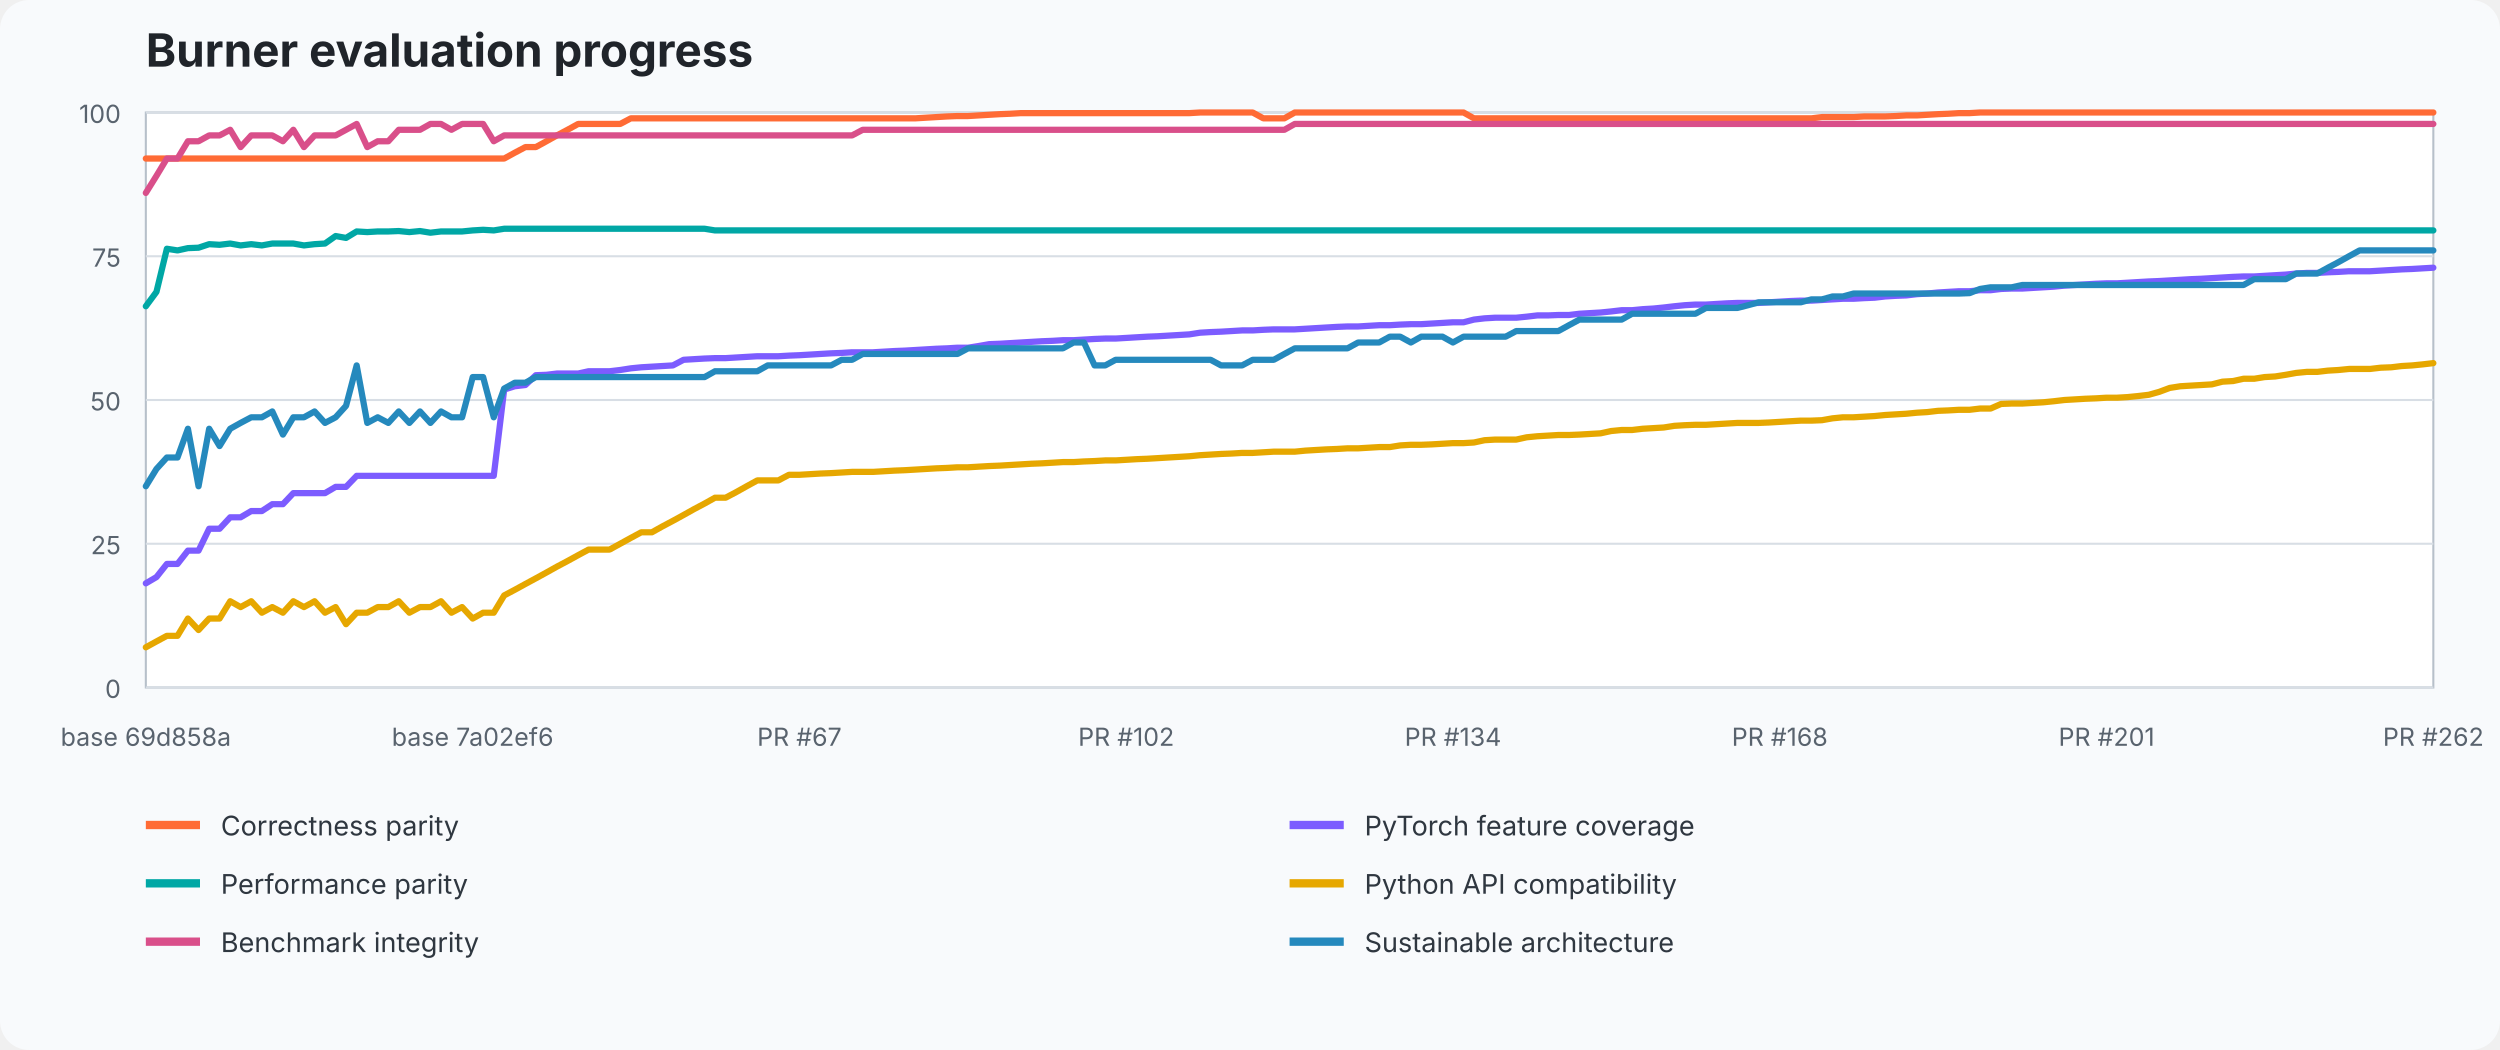
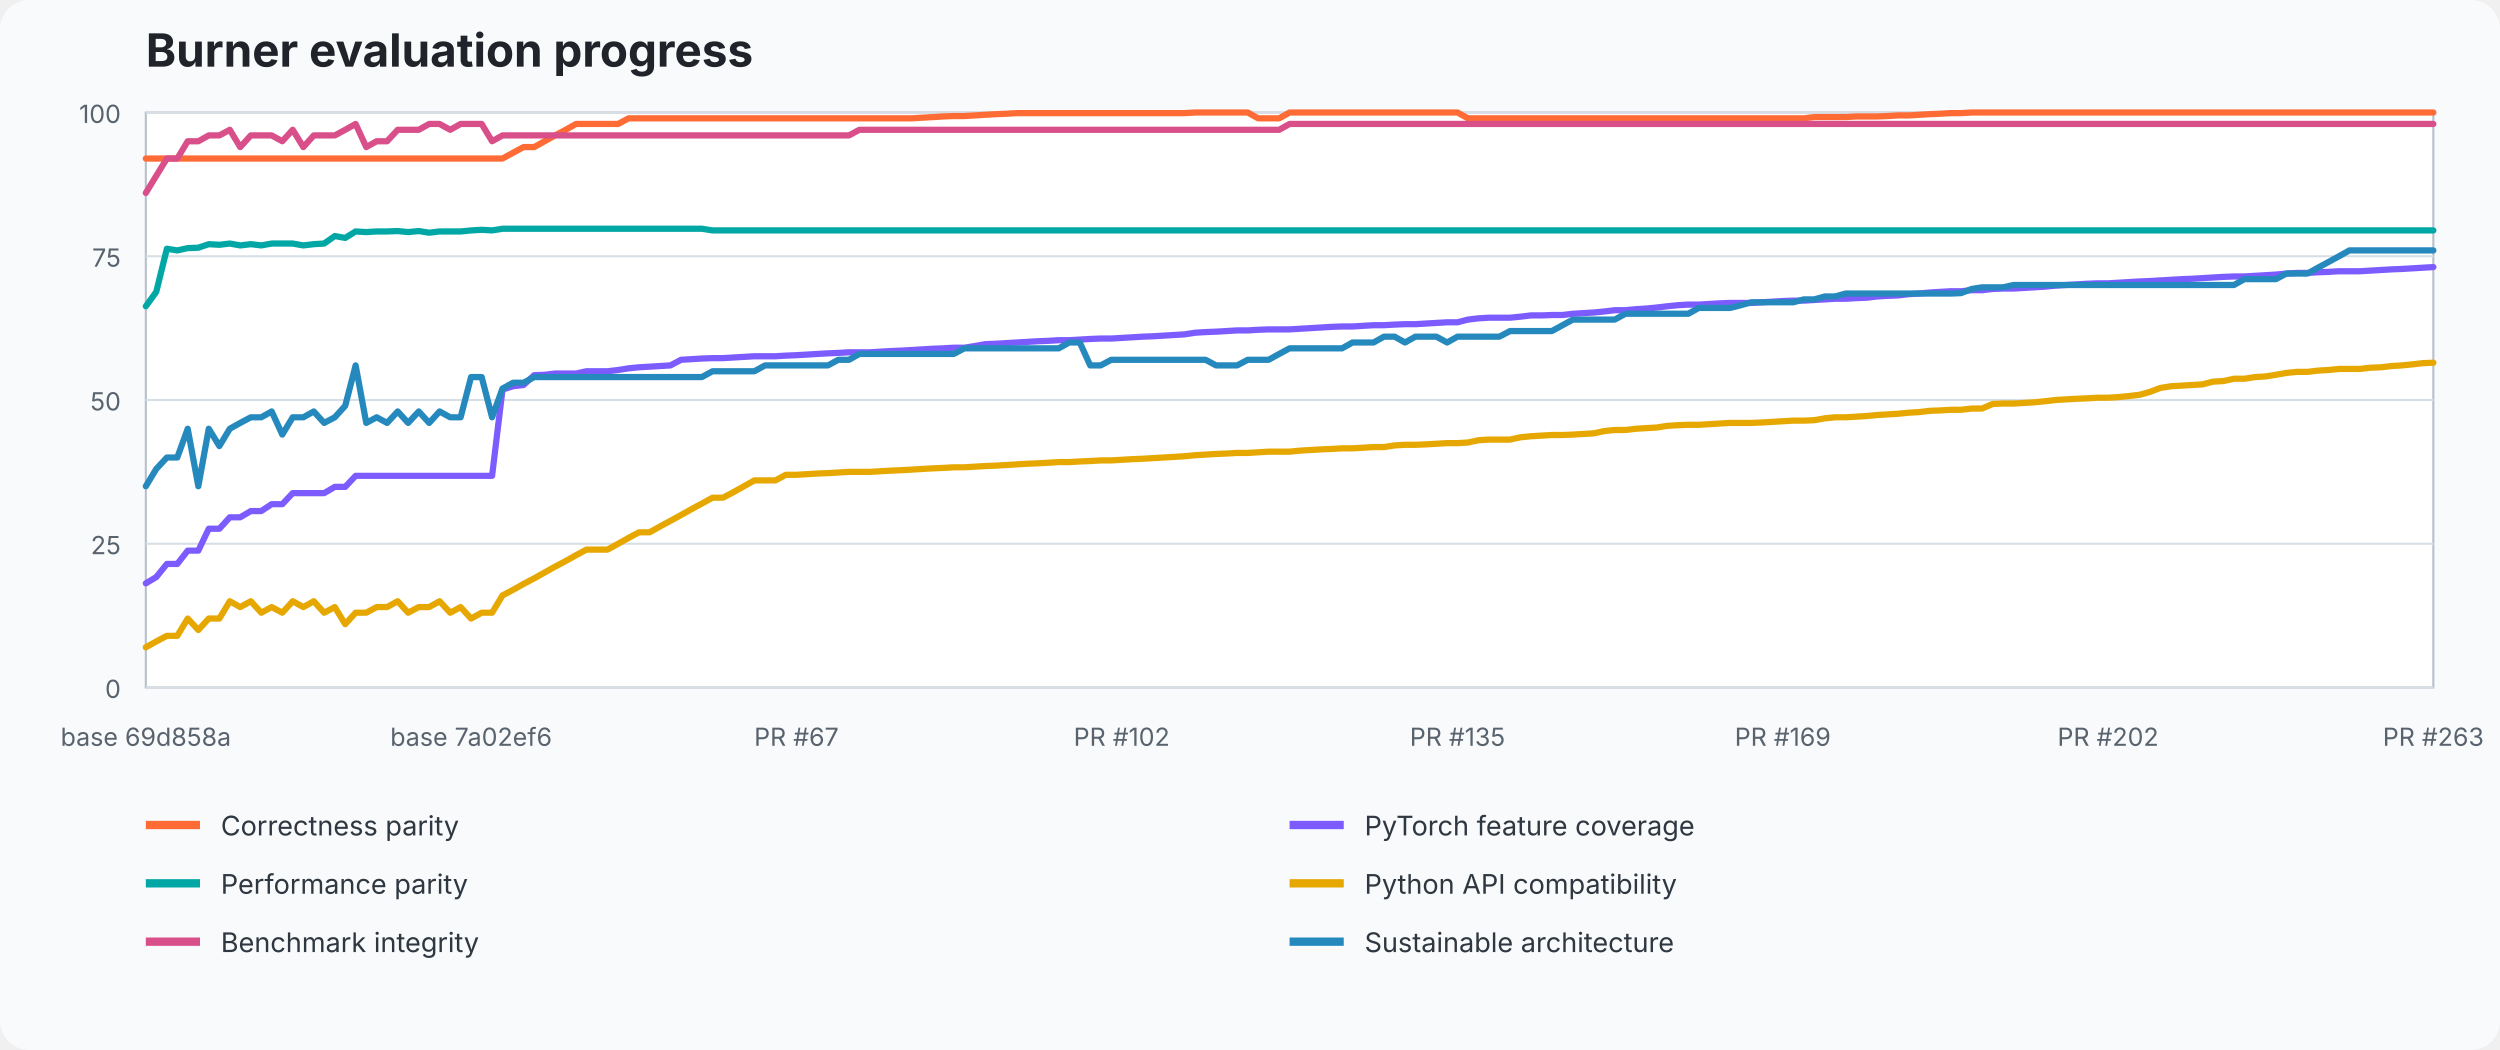
<svg xmlns="http://www.w3.org/2000/svg" width="1200" height="504" viewBox="0 0 1200 504" role="img" aria-labelledby="title desc">
  <style>text{font-family:ui-sans-serif,system-ui,-apple-system,BlinkMacSystemFont,"Segoe UI",sans-serif}.title{font-size:22px;font-weight:700;fill:#20242a}.axis{font-size:12px;fill:#59636e}.legend{font-size:13px;fill:#2f3740}.grid{stroke:#d8dee5;stroke-width:1}.plot{fill:#fff;stroke:#b7c0ca}</style>
  <rect width="100%" height="100%" fill="#f8fafc" rx="14" />
  <text x="70" y="32" class="title">Burner evaluation progress</text>
  <rect x="70" y="54" width="1098" height="276" class="plot" />
  <line x1="70" y1="330" x2="1168" y2="330" class="grid" />
  <text x="58" y="335" text-anchor="end" class="axis">0</text>
  <line x1="70" y1="261" x2="1168" y2="261" class="grid" />
  <text x="58" y="266" text-anchor="end" class="axis">25</text>
  <line x1="70" y1="192" x2="1168" y2="192" class="grid" />
  <text x="58" y="197" text-anchor="end" class="axis">50</text>
  <line x1="70" y1="123" x2="1168" y2="123" class="grid" />
  <text x="58" y="128" text-anchor="end" class="axis">75</text>
  <line x1="70" y1="54" x2="1168" y2="54" class="grid" />
  <text x="58" y="59" text-anchor="end" class="axis">100</text>
-   <polyline points="70.0,76.1 75.1,76.1 80.1,76.1 85.2,76.1 90.2,76.1 95.3,76.1 100.4,76.1 105.4,76.1 110.5,76.1 115.5,76.1 120.6,76.1 125.7,76.1 130.7,76.1 135.8,76.1 140.8,76.1 145.9,76.1 151.0,76.1 156.0,76.1 161.1,76.1 166.1,76.1 171.2,76.1 176.3,76.1 181.3,76.1 186.4,76.1 191.4,76.1 196.5,76.1 201.6,76.1 206.6,76.1 211.7,76.1 216.7,76.1 221.8,76.1 226.9,76.1 231.9,76.1 237.0,76.1 242.0,76.1 247.1,73.3 252.2,70.6 257.2,70.6 262.3,67.8 267.3,65.0 272.4,62.3 277.5,59.5 282.5,59.5 287.6,59.5 292.6,59.5 297.7,59.5 302.8,56.8 307.8,56.8 312.9,56.8 317.9,56.8 323.0,56.8 328.1,56.8 333.1,56.8 338.2,56.8 343.2,56.8 348.3,56.8 353.4,56.8 358.4,56.8 363.5,56.8 368.5,56.8 373.6,56.8 378.7,56.8 383.7,56.8 388.8,56.8 393.8,56.8 398.9,56.8 404.0,56.8 409.0,56.8 414.1,56.8 419.1,56.8 424.2,56.8 429.3,56.8 434.3,56.8 439.4,56.8 444.4,56.5 449.5,56.2 454.6,55.9 459.6,55.7 464.7,55.7 469.7,55.4 474.8,55.1 479.9,54.8 484.9,54.6 490.0,54.3 495.0,54.3 500.1,54.3 505.2,54.3 510.2,54.3 515.3,54.3 520.3,54.3 525.4,54.3 530.5,54.3 535.5,54.3 540.6,54.3 545.6,54.3 550.7,54.3 555.8,54.3 560.8,54.3 565.9,54.3 570.9,54.3 576.0,54.0 581.1,54.0 586.1,54.0 591.2,54.0 596.2,54.0 601.3,54.0 606.4,56.8 611.4,56.8 616.5,56.8 621.5,54.0 626.6,54.0 631.6,54.0 636.7,54.0 641.8,54.0 646.8,54.0 651.9,54.0 656.9,54.0 662.0,54.0 667.1,54.0 672.1,54.0 677.2,54.0 682.2,54.0 687.3,54.0 692.4,54.0 697.4,54.0 702.5,54.0 707.5,56.8 712.6,56.8 717.7,56.8 722.7,56.8 727.8,56.8 732.8,56.8 737.9,56.8 743.0,56.8 748.0,56.8 753.1,56.8 758.1,56.8 763.2,56.8 768.3,56.8 773.3,56.8 778.4,56.8 783.4,56.8 788.5,56.8 793.6,56.8 798.6,56.8 803.7,56.8 808.7,56.8 813.8,56.8 818.9,56.8 823.9,56.8 829.0,56.8 834.0,56.8 839.1,56.8 844.2,56.8 849.2,56.8 854.3,56.8 859.3,56.8 864.4,56.8 869.5,56.8 874.5,56.2 879.6,56.2 884.6,56.2 889.7,56.2 894.8,55.9 899.8,55.9 904.9,55.9 909.9,55.7 915.0,55.4 920.1,55.4 925.1,55.1 930.2,54.8 935.2,54.6 940.3,54.3 945.4,54.3 950.4,54.0 955.5,54.0 960.5,54.0 965.6,54.0 970.7,54.0 975.7,54.0 980.8,54.0 985.8,54.0 990.9,54.0 996.0,54.0 1001.0,54.0 1006.1,54.0 1011.1,54.0 1016.2,54.0 1021.3,54.0 1026.3,54.0 1031.4,54.0 1036.4,54.0 1041.5,54.0 1046.6,54.0 1051.6,54.0 1056.7,54.0 1061.7,54.0 1066.8,54.0 1071.9,54.0 1076.9,54.0 1082.0,54.0 1087.0,54.0 1092.1,54.0 1097.2,54.0 1102.2,54.0 1107.3,54.0 1112.3,54.0 1117.4,54.0 1122.5,54.0 1127.5,54.0 1132.6,54.0 1137.6,54.0 1142.7,54.0 1147.8,54.0 1152.8,54.0 1157.9,54.0 1162.9,54.0 1168.0,54.0" fill="none" stroke="#ff6b35" stroke-width="3" stroke-linejoin="round" stroke-linecap="round" />
-   <polyline points="70.0,280.0 75.1,277.0 80.1,270.7 85.2,270.7 90.2,264.3 95.3,264.3 100.4,253.8 105.4,253.8 110.5,248.3 115.5,248.3 120.6,245.3 125.7,245.3 130.7,242.0 135.8,242.0 140.8,236.7 145.9,236.7 151.0,236.7 156.0,236.7 161.1,233.7 166.1,233.7 171.2,228.4 176.3,228.4 181.3,228.4 186.4,228.4 191.4,228.4 196.5,228.4 201.6,228.4 206.6,228.4 211.7,228.4 216.7,228.4 221.8,228.4 226.9,228.4 231.9,228.4 237.0,228.4 242.0,187.0 247.1,185.4 252.2,184.8 257.2,180.1 262.3,179.9 267.3,179.3 272.4,179.3 277.5,179.3 282.5,178.2 287.6,178.2 292.6,178.2 297.7,177.6 302.8,176.8 307.8,176.3 312.9,176.0 317.9,175.7 323.0,175.4 328.1,172.7 333.1,172.4 338.2,172.1 343.2,171.9 348.3,171.9 353.4,171.6 358.4,171.3 363.5,171.0 368.5,171.0 373.6,171.0 378.7,170.7 383.7,170.5 388.8,170.2 393.8,169.9 398.9,169.6 404.0,169.4 409.0,169.1 414.1,169.1 419.1,169.1 424.2,168.8 429.3,168.5 434.3,168.3 439.4,168.0 444.4,167.7 449.5,167.4 454.6,167.2 459.6,166.9 464.7,166.9 469.7,166.1 474.8,165.2 479.9,165.0 484.9,164.7 490.0,164.4 495.0,164.1 500.1,163.8 505.2,163.6 510.2,163.3 515.3,163.3 520.3,163.0 525.4,162.7 530.5,162.5 535.5,162.5 540.6,162.2 545.6,161.9 550.7,161.6 555.8,161.4 560.8,161.1 565.9,160.8 570.9,160.5 576.0,159.7 581.1,159.4 586.1,159.2 591.2,158.9 596.2,158.6 601.3,158.6 606.4,158.3 611.4,158.1 616.5,158.1 621.5,158.1 626.6,157.8 631.6,157.5 636.7,157.2 641.8,156.9 646.8,156.7 651.9,156.7 656.9,156.4 662.0,156.1 667.1,156.1 672.1,155.8 677.2,155.6 682.2,155.6 687.3,155.3 692.4,155.0 697.4,154.7 702.5,154.7 707.5,153.4 712.6,152.8 717.7,152.5 722.7,152.5 727.8,152.5 732.8,152.0 737.9,151.4 743.0,151.4 748.0,151.2 753.1,151.2 758.1,150.6 763.2,150.3 768.3,150.0 773.3,149.5 778.4,148.9 783.4,148.9 788.5,148.4 793.6,148.1 798.6,147.6 803.7,147.0 808.7,146.5 813.8,146.2 818.9,146.2 823.9,145.9 829.0,145.6 834.0,145.4 839.1,145.4 844.2,145.4 849.2,145.1 854.3,144.8 859.3,144.5 864.4,144.3 869.5,144.3 874.5,144.0 879.6,143.7 884.6,143.4 889.7,143.4 894.8,143.1 899.8,142.9 904.9,142.3 909.9,142.0 915.0,141.8 920.1,141.2 925.1,140.9 930.2,140.4 935.2,140.1 940.3,139.8 945.4,139.8 950.4,139.3 955.5,139.3 960.5,138.7 965.6,138.5 970.7,138.5 975.7,138.2 980.8,137.9 985.8,137.6 990.9,137.1 996.0,136.8 1001.0,136.5 1006.1,136.2 1011.1,136.0 1016.2,136.0 1021.3,135.7 1026.3,135.4 1031.4,135.1 1036.4,134.9 1041.5,134.6 1046.6,134.3 1051.6,134.0 1056.7,133.8 1061.7,133.5 1066.8,133.2 1071.9,132.9 1076.9,132.7 1082.0,132.7 1087.0,132.4 1092.1,132.1 1097.2,131.8 1102.2,131.3 1107.3,131.0 1112.3,131.0 1117.4,130.7 1122.5,130.5 1127.5,130.2 1132.6,130.2 1137.6,130.2 1142.7,129.9 1147.8,129.6 1152.8,129.3 1157.9,129.1 1162.9,128.8 1168.0,128.5" fill="none" stroke="#7c5cff" stroke-width="3" stroke-linejoin="round" stroke-linecap="round" />
-   <polyline points="70.0,147.0 75.1,140.1 80.1,119.4 85.2,120.2 90.2,119.1 95.3,118.9 100.4,117.2 105.4,117.5 110.5,116.9 115.5,117.8 120.6,117.2 125.7,117.8 130.7,116.9 135.8,116.9 140.8,116.9 145.9,117.8 151.0,117.2 156.0,116.9 161.1,113.3 166.1,114.2 171.2,111.1 176.3,111.4 181.3,111.1 186.4,111.1 191.4,110.9 196.5,111.4 201.6,110.9 206.6,111.7 211.7,111.1 216.7,111.1 221.8,111.1 226.9,110.6 231.9,110.3 237.0,110.6 242.0,109.8 247.1,109.8 252.2,109.8 257.2,109.8 262.3,109.8 267.3,109.8 272.4,109.8 277.5,109.8 282.5,109.8 287.6,109.8 292.6,109.8 297.7,109.8 302.8,109.8 307.8,109.8 312.9,109.8 317.9,109.8 323.0,109.8 328.1,109.8 333.1,109.8 338.2,109.8 343.2,110.6 348.3,110.6 353.4,110.6 358.4,110.6 363.5,110.6 368.5,110.6 373.6,110.6 378.7,110.6 383.7,110.6 388.8,110.6 393.8,110.6 398.9,110.6 404.0,110.6 409.0,110.6 414.1,110.6 419.1,110.6 424.2,110.6 429.3,110.6 434.3,110.6 439.4,110.6 444.4,110.6 449.5,110.6 454.6,110.6 459.6,110.6 464.7,110.6 469.7,110.6 474.8,110.6 479.9,110.6 484.9,110.6 490.0,110.6 495.0,110.6 500.1,110.6 505.2,110.6 510.2,110.6 515.3,110.6 520.3,110.6 525.4,110.6 530.5,110.6 535.5,110.6 540.6,110.6 545.6,110.6 550.7,110.6 555.8,110.6 560.8,110.6 565.9,110.6 570.9,110.6 576.0,110.6 581.1,110.6 586.1,110.6 591.2,110.6 596.2,110.6 601.3,110.6 606.4,110.6 611.4,110.6 616.5,110.6 621.5,110.6 626.6,110.6 631.6,110.6 636.7,110.6 641.8,110.6 646.8,110.6 651.9,110.6 656.9,110.6 662.0,110.6 667.1,110.6 672.1,110.6 677.2,110.6 682.2,110.6 687.3,110.6 692.4,110.6 697.4,110.6 702.5,110.6 707.5,110.6 712.6,110.6 717.7,110.6 722.7,110.6 727.8,110.6 732.8,110.6 737.9,110.6 743.0,110.6 748.0,110.6 753.1,110.6 758.1,110.6 763.2,110.6 768.3,110.6 773.3,110.6 778.4,110.6 783.4,110.6 788.5,110.6 793.6,110.6 798.6,110.6 803.7,110.6 808.7,110.6 813.8,110.6 818.9,110.6 823.9,110.6 829.0,110.6 834.0,110.6 839.1,110.6 844.2,110.6 849.2,110.6 854.3,110.6 859.3,110.6 864.4,110.6 869.5,110.6 874.5,110.6 879.6,110.6 884.6,110.6 889.7,110.6 894.8,110.6 899.8,110.6 904.9,110.6 909.9,110.6 915.0,110.6 920.1,110.6 925.1,110.6 930.2,110.6 935.2,110.6 940.3,110.6 945.4,110.6 950.4,110.6 955.5,110.6 960.5,110.6 965.6,110.6 970.7,110.6 975.7,110.6 980.8,110.6 985.8,110.6 990.9,110.6 996.0,110.6 1001.0,110.6 1006.1,110.6 1011.1,110.6 1016.2,110.6 1021.3,110.6 1026.3,110.6 1031.4,110.6 1036.4,110.6 1041.5,110.6 1046.6,110.6 1051.6,110.6 1056.7,110.6 1061.7,110.6 1066.8,110.6 1071.9,110.6 1076.9,110.6 1082.0,110.6 1087.0,110.6 1092.1,110.6 1097.2,110.6 1102.2,110.6 1107.3,110.6 1112.3,110.6 1117.4,110.6 1122.5,110.6 1127.5,110.6 1132.6,110.6 1137.6,110.6 1142.7,110.6 1147.8,110.6 1152.8,110.6 1157.9,110.6 1162.9,110.6 1168.0,110.6" fill="none" stroke="#00a7a5" stroke-width="3" stroke-linejoin="round" stroke-linecap="round" />
-   <polyline points="70.0,310.7 75.1,307.9 80.1,305.2 85.2,305.2 90.2,296.9 95.3,302.4 100.4,296.9 105.4,296.9 110.5,288.6 115.5,291.4 120.6,288.6 125.7,294.1 130.7,291.4 135.8,294.1 140.8,288.6 145.9,291.4 151.0,288.6 156.0,294.1 161.1,291.4 166.1,299.6 171.2,294.1 176.3,294.1 181.3,291.4 186.4,291.4 191.4,288.6 196.5,294.1 201.6,291.4 206.6,291.4 211.7,288.6 216.7,294.1 221.8,291.4 226.9,296.9 231.9,294.1 237.0,294.1 242.0,285.8 247.1,283.1 252.2,280.3 257.2,277.6 262.3,274.8 267.3,272.0 272.4,269.3 277.5,266.5 282.5,263.8 287.6,263.8 292.6,263.8 297.7,261.0 302.8,258.2 307.8,255.5 312.9,255.5 317.9,252.7 323.0,250.0 328.1,247.2 333.1,244.4 338.2,241.7 343.2,238.9 348.3,238.9 353.4,236.2 358.4,233.4 363.5,230.6 368.5,230.6 373.6,230.6 378.7,227.9 383.7,227.9 388.8,227.6 393.8,227.3 398.9,227.1 404.0,226.8 409.0,226.5 414.1,226.5 419.1,226.5 424.2,226.2 429.3,225.9 434.3,225.7 439.4,225.4 444.4,225.1 449.5,224.8 454.6,224.6 459.6,224.3 464.7,224.3 469.7,224.0 474.8,223.7 479.9,223.5 484.9,223.2 490.0,222.9 495.0,222.6 500.1,222.4 505.2,222.1 510.2,221.8 515.3,221.8 520.3,221.5 525.4,221.3 530.5,221.0 535.5,221.0 540.6,220.7 545.6,220.4 550.7,220.2 555.8,219.9 560.8,219.6 565.9,219.3 570.9,219.0 576.0,218.5 581.1,218.2 586.1,217.9 591.2,217.7 596.2,217.4 601.3,217.4 606.4,217.1 611.4,216.8 616.5,216.8 621.5,216.8 626.6,216.3 631.6,216.0 636.7,215.7 641.8,215.5 646.8,215.2 651.9,215.2 656.9,214.9 662.0,214.6 667.1,214.6 672.1,213.8 677.2,213.5 682.2,213.5 687.3,213.3 692.4,213.0 697.4,212.7 702.5,212.7 707.5,212.4 712.6,211.3 717.7,211.0 722.7,211.0 727.8,211.0 732.8,209.9 737.9,209.4 743.0,209.1 748.0,208.8 753.1,208.8 758.1,208.6 763.2,208.3 768.3,208.0 773.3,206.9 778.4,206.4 783.4,206.4 788.5,205.8 793.6,205.5 798.6,205.2 803.7,204.4 808.7,204.1 813.8,203.9 818.9,203.9 823.9,203.6 829.0,203.3 834.0,203.0 839.1,203.0 844.2,203.0 849.2,202.8 854.3,202.5 859.3,202.2 864.4,201.9 869.5,201.9 874.5,201.7 879.6,200.8 884.6,200.3 889.7,200.3 894.8,200.0 899.8,199.7 904.9,199.2 909.9,198.9 915.0,198.6 920.1,198.1 925.1,197.8 930.2,197.2 935.2,197.0 940.3,196.7 945.4,196.7 950.4,196.1 955.5,196.1 960.5,193.9 965.6,193.7 970.7,193.7 975.7,193.4 980.8,193.1 985.8,192.6 990.9,192.0 996.0,191.7 1001.0,191.4 1006.1,191.2 1011.1,190.9 1016.2,190.9 1021.3,190.6 1026.3,190.1 1031.4,189.5 1036.4,188.1 1041.5,186.2 1046.6,185.4 1051.6,185.1 1056.7,184.8 1061.7,184.5 1066.8,183.2 1071.9,182.9 1076.9,181.8 1082.0,181.8 1087.0,181.0 1092.1,180.7 1097.2,179.9 1102.2,179.0 1107.3,178.5 1112.3,178.5 1117.4,177.9 1122.5,177.6 1127.5,177.1 1132.6,177.1 1137.6,177.1 1142.7,176.5 1147.8,176.3 1152.8,175.7 1157.9,175.4 1162.9,174.9 1168.0,174.3" fill="none" stroke="#e6a700" stroke-width="3" stroke-linejoin="round" stroke-linecap="round" />
-   <polyline points="70.0,92.6 75.1,84.4 80.1,76.1 85.2,76.1 90.2,67.8 95.3,67.8 100.4,65.0 105.4,65.0 110.5,62.3 115.5,70.6 120.6,65.0 125.7,65.0 130.7,65.0 135.8,67.8 140.8,62.3 145.9,70.6 151.0,65.0 156.0,65.0 161.1,65.0 166.1,62.3 171.2,59.5 176.3,70.6 181.3,67.8 186.4,67.8 191.4,62.3 196.5,62.3 201.6,62.3 206.6,59.5 211.7,59.5 216.7,62.3 221.8,59.5 226.9,59.5 231.9,59.5 237.0,67.8 242.0,65.0 247.1,65.0 252.2,65.0 257.2,65.0 262.3,65.0 267.3,65.0 272.4,65.0 277.5,65.0 282.5,65.0 287.6,65.0 292.6,65.0 297.7,65.0 302.8,65.0 307.8,65.0 312.9,65.0 317.9,65.0 323.0,65.0 328.1,65.0 333.1,65.0 338.2,65.0 343.2,65.0 348.3,65.0 353.4,65.0 358.4,65.0 363.5,65.0 368.5,65.0 373.6,65.0 378.7,65.0 383.7,65.0 388.8,65.0 393.8,65.0 398.9,65.0 404.0,65.0 409.0,65.0 414.1,62.3 419.1,62.3 424.2,62.3 429.3,62.3 434.3,62.3 439.4,62.3 444.4,62.3 449.5,62.3 454.6,62.3 459.6,62.3 464.7,62.3 469.7,62.3 474.8,62.3 479.9,62.3 484.9,62.3 490.0,62.3 495.0,62.3 500.1,62.3 505.2,62.3 510.2,62.3 515.3,62.3 520.3,62.3 525.4,62.3 530.5,62.3 535.5,62.3 540.6,62.3 545.6,62.3 550.7,62.3 555.8,62.3 560.8,62.3 565.9,62.3 570.9,62.3 576.0,62.3 581.1,62.3 586.1,62.3 591.2,62.3 596.2,62.3 601.3,62.3 606.4,62.3 611.4,62.3 616.5,62.3 621.5,59.5 626.6,59.5 631.6,59.5 636.7,59.5 641.8,59.5 646.8,59.5 651.9,59.5 656.9,59.5 662.0,59.5 667.1,59.5 672.1,59.5 677.2,59.5 682.2,59.5 687.3,59.5 692.4,59.5 697.4,59.5 702.5,59.5 707.5,59.5 712.6,59.5 717.7,59.5 722.7,59.5 727.8,59.5 732.8,59.5 737.9,59.5 743.0,59.5 748.0,59.5 753.1,59.5 758.1,59.5 763.2,59.5 768.3,59.5 773.3,59.5 778.4,59.5 783.4,59.5 788.5,59.5 793.6,59.5 798.6,59.5 803.7,59.5 808.7,59.5 813.8,59.5 818.9,59.5 823.9,59.5 829.0,59.5 834.0,59.5 839.1,59.5 844.2,59.5 849.2,59.5 854.3,59.5 859.3,59.5 864.4,59.5 869.5,59.5 874.5,59.5 879.6,59.5 884.6,59.5 889.7,59.5 894.8,59.5 899.8,59.5 904.9,59.5 909.9,59.5 915.0,59.5 920.1,59.5 925.1,59.5 930.2,59.5 935.2,59.5 940.3,59.5 945.4,59.5 950.4,59.5 955.5,59.5 960.5,59.5 965.6,59.5 970.7,59.5 975.7,59.5 980.8,59.5 985.8,59.5 990.9,59.5 996.0,59.5 1001.0,59.5 1006.1,59.5 1011.1,59.5 1016.2,59.5 1021.3,59.5 1026.3,59.5 1031.4,59.5 1036.4,59.5 1041.5,59.5 1046.6,59.5 1051.6,59.5 1056.7,59.5 1061.7,59.5 1066.8,59.5 1071.9,59.5 1076.9,59.5 1082.0,59.5 1087.0,59.5 1092.1,59.5 1097.2,59.5 1102.2,59.5 1107.3,59.5 1112.3,59.5 1117.4,59.5 1122.5,59.5 1127.5,59.5 1132.6,59.5 1137.6,59.5 1142.7,59.5 1147.8,59.5 1152.8,59.5 1157.9,59.5 1162.9,59.5 1168.0,59.5" fill="none" stroke="#d94f8a" stroke-width="3" stroke-linejoin="round" stroke-linecap="round" />
-   <polyline points="70.0,233.4 75.1,225.1 80.1,219.6 85.2,219.6 90.2,205.8 95.3,233.4 100.4,205.8 105.4,214.1 110.5,205.8 115.5,203.0 120.6,200.3 125.7,200.3 130.7,197.5 135.8,208.6 140.8,200.3 145.9,200.3 151.0,197.5 156.0,203.0 161.1,200.3 166.1,194.8 171.2,175.4 176.3,203.0 181.3,200.3 186.4,203.0 191.4,197.5 196.5,203.0 201.6,197.5 206.6,203.0 211.7,197.5 216.7,200.3 221.8,200.3 226.9,181.0 231.9,181.0 237.0,200.3 242.0,186.5 247.1,183.7 252.2,183.7 257.2,181.0 262.3,181.0 267.3,181.0 272.4,181.0 277.5,181.0 282.5,181.0 287.6,181.0 292.6,181.0 297.7,181.0 302.8,181.0 307.8,181.0 312.9,181.0 317.9,181.0 323.0,181.0 328.1,181.0 333.1,181.0 338.2,181.0 343.2,178.2 348.3,178.2 353.4,178.2 358.4,178.2 363.5,178.2 368.5,175.4 373.6,175.4 378.7,175.4 383.7,175.4 388.8,175.4 393.8,175.4 398.9,175.4 404.0,172.7 409.0,172.7 414.1,169.9 419.1,169.9 424.2,169.9 429.3,169.9 434.3,169.9 439.4,169.9 444.4,169.9 449.5,169.9 454.6,169.9 459.6,169.9 464.7,167.2 469.7,167.2 474.8,167.2 479.9,167.2 484.9,167.2 490.0,167.2 495.0,167.2 500.1,167.2 505.2,167.2 510.2,167.2 515.3,164.4 520.3,164.4 525.4,175.4 530.5,175.4 535.5,172.7 540.6,172.7 545.6,172.7 550.7,172.7 555.8,172.7 560.8,172.7 565.9,172.7 570.9,172.7 576.0,172.7 581.1,172.7 586.1,175.4 591.2,175.4 596.2,175.4 601.3,172.7 606.4,172.7 611.4,172.7 616.5,169.9 621.5,167.2 626.6,167.2 631.6,167.2 636.7,167.2 641.8,167.2 646.8,167.2 651.9,164.4 656.9,164.4 662.0,164.4 667.1,161.6 672.1,161.6 677.2,164.4 682.2,161.6 687.3,161.6 692.4,161.6 697.4,164.4 702.5,161.6 707.5,161.6 712.6,161.6 717.7,161.6 722.7,161.6 727.8,158.9 732.8,158.9 737.9,158.9 743.0,158.9 748.0,158.9 753.1,156.1 758.1,153.4 763.2,153.4 768.3,153.4 773.3,153.4 778.4,153.4 783.4,150.6 788.5,150.6 793.6,150.6 798.6,150.6 803.7,150.6 808.7,150.6 813.8,150.6 818.9,147.8 823.9,147.8 829.0,147.8 834.0,147.8 839.1,146.5 844.2,145.1 849.2,145.1 854.3,145.1 859.3,145.1 864.4,145.1 869.5,143.7 874.5,143.7 879.6,142.3 884.6,142.3 889.7,140.9 894.8,140.9 899.8,140.9 904.9,140.9 909.9,140.9 915.0,140.9 920.1,140.9 925.1,140.9 930.2,140.9 935.2,140.9 940.3,140.9 945.4,140.7 950.4,138.7 955.5,137.9 960.5,137.9 965.6,137.9 970.7,136.8 975.7,136.8 980.8,136.8 985.8,136.8 990.9,136.8 996.0,136.8 1001.0,136.8 1006.1,136.8 1011.1,136.8 1016.2,136.8 1021.3,136.8 1026.3,136.8 1031.4,136.8 1036.4,136.8 1041.5,136.8 1046.6,136.8 1051.6,136.8 1056.7,136.8 1061.7,136.8 1066.8,136.8 1071.9,136.8 1076.9,136.8 1082.0,134.0 1087.0,134.0 1092.1,134.0 1097.2,134.0 1102.2,131.3 1107.3,131.3 1112.3,131.3 1117.4,128.5 1122.5,125.8 1127.5,123.0 1132.6,120.2 1137.6,120.2 1142.7,120.2 1147.8,120.2 1152.8,120.2 1157.9,120.2 1162.9,120.2 1168.0,120.2" fill="none" stroke="#2589bd" stroke-width="3" stroke-linejoin="round" stroke-linecap="round" />
+   <polyline points="70.0,76.1 75.0,76.1 80.1,76.1 85.1,76.1 90.1,76.1 95.2,76.1 100.2,76.1 105.3,76.1 110.3,76.1 115.3,76.1 120.4,76.1 125.4,76.1 130.4,76.1 135.5,76.1 140.5,76.1 145.6,76.1 150.6,76.1 155.6,76.1 160.7,76.1 165.7,76.1 170.7,76.1 175.8,76.1 180.8,76.1 185.8,76.1 190.9,76.1 195.9,76.1 201.0,76.1 206.0,76.1 211.0,76.1 216.1,76.1 221.1,76.1 226.1,76.1 231.2,76.1 236.2,76.1 241.2,76.1 246.3,73.3 251.3,70.6 256.4,70.6 261.4,67.8 266.4,65.0 271.5,62.3 276.5,59.5 281.5,59.5 286.6,59.5 291.6,59.5 296.7,59.5 301.7,56.8 306.7,56.8 311.8,56.8 316.8,56.8 321.8,56.8 326.9,56.8 331.9,56.8 336.9,56.8 342.0,56.8 347.0,56.8 352.1,56.8 357.1,56.8 362.1,56.8 367.2,56.8 372.2,56.8 377.2,56.8 382.3,56.8 387.3,56.8 392.3,56.8 397.4,56.8 402.4,56.8 407.5,56.8 412.5,56.8 417.5,56.8 422.6,56.8 427.6,56.8 432.6,56.8 437.7,56.8 442.7,56.5 447.8,56.2 452.8,55.9 457.8,55.7 462.9,55.7 467.9,55.4 472.9,55.1 478.0,54.8 483.0,54.6 488.0,54.3 493.1,54.3 498.1,54.3 503.2,54.3 508.2,54.3 513.2,54.3 518.3,54.3 523.3,54.3 528.3,54.3 533.4,54.3 538.4,54.3 543.4,54.3 548.5,54.3 553.5,54.3 558.6,54.3 563.6,54.3 568.6,54.3 573.7,54.0 578.7,54.0 583.7,54.0 588.8,54.0 593.8,54.0 598.9,54.0 603.9,56.8 608.9,56.8 614.0,56.8 619.0,54.0 624.0,54.0 629.1,54.0 634.1,54.0 639.1,54.0 644.2,54.0 649.2,54.0 654.3,54.0 659.3,54.0 664.3,54.0 669.4,54.0 674.4,54.0 679.4,54.0 684.5,54.0 689.5,54.0 694.6,54.0 699.6,54.0 704.6,56.8 709.7,56.8 714.7,56.8 719.7,56.8 724.8,56.8 729.8,56.8 734.8,56.8 739.9,56.8 744.9,56.8 750.0,56.8 755.0,56.8 760.0,56.8 765.1,56.8 770.1,56.8 775.1,56.8 780.2,56.8 785.2,56.8 790.2,56.8 795.3,56.8 800.3,56.8 805.4,56.8 810.4,56.8 815.4,56.8 820.5,56.8 825.5,56.8 830.5,56.8 835.6,56.8 840.6,56.8 845.7,56.8 850.7,56.8 855.7,56.8 860.8,56.8 865.8,56.8 870.8,56.2 875.9,56.2 880.9,56.2 885.9,56.2 891.0,55.9 896.0,55.9 901.1,55.9 906.1,55.7 911.1,55.4 916.2,55.4 921.2,55.1 926.2,54.8 931.3,54.6 936.3,54.3 941.3,54.3 946.4,54.0 951.4,54.0 956.5,54.0 961.5,54.0 966.5,54.0 971.6,54.0 976.6,54.0 981.6,54.0 986.7,54.0 991.7,54.0 996.8,54.0 1001.8,54.0 1006.8,54.0 1011.9,54.0 1016.9,54.0 1021.9,54.0 1027.0,54.0 1032.0,54.0 1037.0,54.0 1042.1,54.0 1047.1,54.0 1052.2,54.0 1057.2,54.0 1062.2,54.0 1067.3,54.0 1072.3,54.0 1077.3,54.0 1082.4,54.0 1087.4,54.0 1092.4,54.0 1097.5,54.0 1102.5,54.0 1107.6,54.0 1112.6,54.0 1117.6,54.0 1122.7,54.0 1127.7,54.0 1132.7,54.0 1137.8,54.0 1142.8,54.0 1147.9,54.0 1152.9,54.0 1157.9,54.0 1163.0,54.0 1168.0,54.0" fill="none" stroke="#ff6b35" stroke-width="3" stroke-linejoin="round" stroke-linecap="round" />
+   <polyline points="70.0,280.0 75.0,277.0 80.1,270.7 85.1,270.7 90.1,264.3 95.2,264.3 100.2,253.8 105.3,253.8 110.3,248.3 115.3,248.3 120.4,245.3 125.4,245.3 130.4,242.0 135.5,242.0 140.5,236.7 145.6,236.7 150.6,236.7 155.6,236.7 160.7,233.7 165.7,233.7 170.7,228.4 175.8,228.4 180.8,228.4 185.8,228.4 190.9,228.4 195.9,228.4 201.0,228.4 206.0,228.4 211.0,228.4 216.1,228.4 221.1,228.4 226.1,228.4 231.2,228.4 236.2,228.4 241.2,187.0 246.3,185.4 251.3,184.8 256.4,180.1 261.4,179.9 266.4,179.3 271.5,179.3 276.5,179.3 281.5,178.2 286.6,178.2 291.6,178.2 296.7,177.6 301.7,176.8 306.7,176.3 311.8,176.0 316.8,175.7 321.8,175.4 326.9,172.7 331.9,172.4 336.9,172.1 342.0,171.9 347.0,171.9 352.1,171.6 357.1,171.3 362.1,171.0 367.2,171.0 372.2,171.0 377.2,170.7 382.3,170.5 387.3,170.2 392.3,169.9 397.4,169.6 402.4,169.4 407.5,169.1 412.5,169.1 417.5,169.1 422.6,168.8 427.6,168.5 432.6,168.3 437.7,168.0 442.7,167.7 447.8,167.4 452.8,167.2 457.8,166.9 462.9,166.9 467.9,166.1 472.9,165.2 478.0,165.0 483.0,164.7 488.0,164.4 493.1,164.1 498.1,163.8 503.2,163.6 508.2,163.3 513.2,163.3 518.3,163.0 523.3,162.7 528.3,162.5 533.4,162.5 538.4,162.2 543.4,161.9 548.5,161.6 553.5,161.4 558.6,161.1 563.6,160.8 568.6,160.5 573.7,159.7 578.7,159.4 583.7,159.2 588.8,158.9 593.8,158.6 598.9,158.6 603.9,158.3 608.9,158.1 614.0,158.1 619.0,158.1 624.0,157.8 629.1,157.5 634.1,157.2 639.1,156.9 644.2,156.7 649.2,156.7 654.3,156.4 659.3,156.1 664.3,156.1 669.4,155.8 674.4,155.6 679.4,155.6 684.5,155.3 689.5,155.0 694.6,154.7 699.6,154.7 704.6,153.4 709.7,152.8 714.7,152.5 719.7,152.5 724.8,152.5 729.8,152.0 734.8,151.4 739.9,151.4 744.9,151.2 750.0,151.2 755.0,150.6 760.0,150.3 765.1,150.0 770.1,149.5 775.1,148.9 780.2,148.9 785.2,148.4 790.2,148.1 795.3,147.6 800.3,147.0 805.4,146.5 810.4,146.2 815.4,146.2 820.5,145.9 825.5,145.6 830.5,145.4 835.6,145.4 840.6,145.4 845.7,145.1 850.7,144.8 855.7,144.5 860.8,144.3 865.8,144.3 870.8,144.0 875.9,143.7 880.9,143.4 885.9,143.4 891.0,143.1 896.0,142.9 901.1,142.3 906.1,142.0 911.1,141.8 916.2,141.2 921.2,140.9 926.2,140.4 931.3,140.1 936.3,139.8 941.3,139.8 946.4,139.3 951.4,139.3 956.5,138.7 961.5,138.5 966.5,138.5 971.6,138.2 976.6,137.9 981.6,137.6 986.7,137.1 991.7,136.8 996.8,136.5 1001.8,136.2 1006.8,136.0 1011.9,136.0 1016.9,135.7 1021.9,135.4 1027.0,135.1 1032.0,134.9 1037.0,134.6 1042.1,134.3 1047.1,134.0 1052.2,133.8 1057.2,133.5 1062.2,133.2 1067.3,132.9 1072.3,132.7 1077.3,132.7 1082.4,132.4 1087.4,132.1 1092.4,131.8 1097.5,131.3 1102.5,131.0 1107.6,131.0 1112.6,130.7 1117.6,130.5 1122.7,130.2 1127.7,130.2 1132.7,130.2 1137.8,129.9 1142.8,129.6 1147.9,129.3 1152.9,129.1 1157.9,128.8 1163.0,128.5 1168.0,128.2" fill="none" stroke="#7c5cff" stroke-width="3" stroke-linejoin="round" stroke-linecap="round" />
+   <polyline points="70.0,147.0 75.0,140.1 80.1,119.4 85.1,120.2 90.1,119.1 95.2,118.9 100.2,117.2 105.3,117.5 110.3,116.9 115.3,117.8 120.4,117.2 125.4,117.8 130.4,116.9 135.5,116.9 140.5,116.9 145.6,117.8 150.6,117.2 155.6,116.9 160.7,113.3 165.7,114.2 170.7,111.1 175.8,111.4 180.8,111.1 185.8,111.1 190.9,110.9 195.9,111.4 201.0,110.9 206.0,111.7 211.0,111.1 216.1,111.1 221.1,111.1 226.1,110.6 231.2,110.3 236.2,110.6 241.2,109.8 246.3,109.8 251.3,109.8 256.4,109.8 261.4,109.8 266.4,109.8 271.5,109.8 276.5,109.8 281.5,109.8 286.6,109.8 291.6,109.8 296.7,109.8 301.7,109.8 306.7,109.8 311.8,109.8 316.8,109.8 321.8,109.8 326.9,109.8 331.9,109.8 336.9,109.8 342.0,110.6 347.0,110.6 352.1,110.6 357.1,110.6 362.1,110.6 367.2,110.6 372.2,110.6 377.2,110.6 382.3,110.6 387.3,110.6 392.3,110.6 397.4,110.6 402.4,110.6 407.5,110.6 412.5,110.6 417.5,110.6 422.6,110.6 427.6,110.6 432.6,110.6 437.7,110.6 442.7,110.6 447.8,110.6 452.8,110.6 457.8,110.6 462.9,110.6 467.9,110.6 472.9,110.6 478.0,110.6 483.0,110.6 488.0,110.6 493.1,110.6 498.1,110.6 503.2,110.6 508.2,110.6 513.2,110.6 518.3,110.6 523.3,110.6 528.3,110.6 533.4,110.6 538.4,110.6 543.4,110.6 548.5,110.6 553.5,110.6 558.6,110.6 563.6,110.6 568.6,110.6 573.7,110.6 578.7,110.6 583.7,110.6 588.8,110.6 593.8,110.6 598.9,110.6 603.9,110.6 608.9,110.6 614.0,110.6 619.0,110.6 624.0,110.6 629.1,110.6 634.1,110.6 639.1,110.6 644.2,110.6 649.2,110.6 654.3,110.6 659.3,110.6 664.3,110.6 669.4,110.6 674.4,110.6 679.4,110.6 684.5,110.6 689.5,110.6 694.6,110.6 699.6,110.6 704.6,110.6 709.7,110.6 714.7,110.6 719.7,110.6 724.8,110.6 729.8,110.6 734.8,110.6 739.9,110.6 744.9,110.6 750.0,110.6 755.0,110.6 760.0,110.6 765.1,110.6 770.1,110.6 775.1,110.6 780.2,110.6 785.2,110.6 790.2,110.6 795.3,110.6 800.3,110.6 805.4,110.6 810.4,110.6 815.4,110.6 820.5,110.6 825.5,110.6 830.5,110.6 835.6,110.6 840.6,110.6 845.7,110.6 850.7,110.6 855.7,110.6 860.8,110.6 865.8,110.6 870.8,110.6 875.9,110.6 880.9,110.6 885.9,110.6 891.0,110.6 896.0,110.6 901.1,110.6 906.1,110.6 911.1,110.6 916.2,110.6 921.2,110.6 926.2,110.6 931.3,110.6 936.3,110.6 941.3,110.6 946.4,110.6 951.4,110.6 956.5,110.6 961.5,110.6 966.5,110.6 971.6,110.6 976.6,110.6 981.6,110.6 986.7,110.6 991.7,110.6 996.8,110.6 1001.8,110.6 1006.8,110.6 1011.9,110.6 1016.9,110.6 1021.9,110.6 1027.0,110.6 1032.0,110.6 1037.0,110.6 1042.1,110.6 1047.1,110.6 1052.2,110.6 1057.2,110.6 1062.2,110.6 1067.3,110.6 1072.3,110.6 1077.3,110.6 1082.4,110.6 1087.4,110.6 1092.4,110.6 1097.5,110.6 1102.5,110.6 1107.6,110.6 1112.6,110.6 1117.6,110.6 1122.7,110.6 1127.7,110.6 1132.7,110.6 1137.8,110.6 1142.8,110.6 1147.9,110.6 1152.9,110.6 1157.9,110.6 1163.0,110.6 1168.0,110.6" fill="none" stroke="#00a7a5" stroke-width="3" stroke-linejoin="round" stroke-linecap="round" />
+   <polyline points="70.0,310.7 75.0,307.9 80.1,305.2 85.1,305.2 90.1,296.9 95.2,302.4 100.2,296.9 105.3,296.9 110.3,288.6 115.3,291.4 120.4,288.6 125.4,294.1 130.4,291.4 135.5,294.1 140.5,288.6 145.6,291.4 150.6,288.6 155.6,294.1 160.7,291.4 165.7,299.6 170.7,294.1 175.8,294.1 180.8,291.4 185.8,291.4 190.9,288.6 195.9,294.1 201.0,291.4 206.0,291.4 211.0,288.6 216.1,294.1 221.1,291.4 226.1,296.9 231.2,294.1 236.2,294.1 241.2,285.8 246.3,283.1 251.3,280.3 256.4,277.6 261.4,274.8 266.4,272.0 271.5,269.3 276.5,266.5 281.5,263.8 286.6,263.8 291.6,263.8 296.7,261.0 301.7,258.2 306.7,255.5 311.8,255.5 316.8,252.7 321.8,250.0 326.9,247.2 331.9,244.4 336.9,241.7 342.0,238.9 347.0,238.9 352.1,236.2 357.1,233.4 362.1,230.6 367.2,230.6 372.2,230.6 377.2,227.9 382.3,227.9 387.3,227.6 392.3,227.3 397.4,227.1 402.4,226.8 407.5,226.5 412.5,226.5 417.5,226.5 422.6,226.2 427.6,225.9 432.6,225.7 437.7,225.4 442.7,225.1 447.8,224.8 452.8,224.6 457.8,224.3 462.9,224.3 467.9,224.0 472.9,223.7 478.0,223.5 483.0,223.2 488.0,222.9 493.1,222.6 498.1,222.4 503.2,222.1 508.2,221.8 513.2,221.8 518.3,221.5 523.3,221.3 528.3,221.0 533.4,221.0 538.4,220.7 543.4,220.4 548.5,220.2 553.5,219.9 558.6,219.6 563.6,219.3 568.6,219.0 573.7,218.5 578.7,218.2 583.7,217.9 588.8,217.7 593.8,217.4 598.9,217.4 603.9,217.1 608.9,216.8 614.0,216.8 619.0,216.8 624.0,216.3 629.1,216.0 634.1,215.7 639.1,215.5 644.2,215.2 649.2,215.2 654.3,214.9 659.3,214.6 664.3,214.6 669.4,213.8 674.4,213.5 679.4,213.5 684.5,213.3 689.5,213.0 694.6,212.7 699.6,212.7 704.6,212.4 709.7,211.3 714.7,211.0 719.7,211.0 724.8,211.0 729.8,209.9 734.8,209.4 739.9,209.1 744.9,208.8 750.0,208.8 755.0,208.6 760.0,208.3 765.1,208.0 770.1,206.9 775.1,206.4 780.2,206.4 785.2,205.8 790.2,205.5 795.3,205.2 800.3,204.4 805.4,204.1 810.4,203.9 815.4,203.9 820.5,203.6 825.5,203.3 830.5,203.0 835.6,203.0 840.6,203.0 845.7,202.8 850.7,202.5 855.7,202.2 860.8,201.9 865.8,201.9 870.8,201.7 875.9,200.8 880.9,200.3 885.9,200.3 891.0,200.0 896.0,199.7 901.1,199.2 906.1,198.9 911.1,198.6 916.2,198.1 921.2,197.8 926.2,197.2 931.3,197.0 936.3,196.7 941.3,196.7 946.4,196.1 951.4,196.1 956.5,193.9 961.5,193.7 966.5,193.7 971.6,193.4 976.6,193.1 981.6,192.6 986.7,192.0 991.7,191.7 996.8,191.4 1001.8,191.2 1006.8,190.9 1011.9,190.9 1016.9,190.6 1021.9,190.1 1027.0,189.5 1032.0,188.1 1037.0,186.2 1042.1,185.4 1047.1,185.1 1052.2,184.8 1057.2,184.5 1062.2,183.2 1067.3,182.9 1072.3,181.8 1077.3,181.8 1082.4,181.0 1087.4,180.7 1092.4,179.9 1097.5,179.0 1102.5,178.5 1107.6,178.5 1112.6,177.9 1117.6,177.6 1122.7,177.1 1127.7,177.1 1132.7,177.1 1137.8,176.5 1142.8,176.3 1147.9,175.7 1152.9,175.4 1157.9,174.9 1163.0,174.3 1168.0,174.1" fill="none" stroke="#e6a700" stroke-width="3" stroke-linejoin="round" stroke-linecap="round" />
+   <polyline points="70.0,92.6 75.0,84.4 80.1,76.1 85.1,76.1 90.1,67.8 95.2,67.8 100.2,65.0 105.3,65.0 110.3,62.3 115.3,70.6 120.4,65.0 125.4,65.0 130.4,65.0 135.5,67.8 140.5,62.3 145.6,70.6 150.6,65.0 155.6,65.0 160.7,65.0 165.7,62.3 170.7,59.5 175.8,70.6 180.8,67.8 185.8,67.8 190.9,62.3 195.9,62.3 201.0,62.3 206.0,59.5 211.0,59.5 216.1,62.3 221.1,59.5 226.1,59.5 231.2,59.5 236.2,67.8 241.2,65.0 246.3,65.0 251.3,65.0 256.4,65.0 261.4,65.0 266.4,65.0 271.5,65.0 276.5,65.0 281.5,65.0 286.6,65.0 291.6,65.0 296.7,65.0 301.7,65.0 306.7,65.0 311.8,65.0 316.8,65.0 321.8,65.0 326.9,65.0 331.9,65.0 336.9,65.0 342.0,65.0 347.0,65.0 352.1,65.0 357.1,65.0 362.1,65.0 367.2,65.0 372.2,65.0 377.2,65.0 382.3,65.0 387.3,65.0 392.3,65.0 397.4,65.0 402.4,65.0 407.5,65.0 412.5,62.3 417.5,62.3 422.6,62.3 427.6,62.3 432.6,62.3 437.7,62.3 442.7,62.3 447.8,62.3 452.8,62.3 457.8,62.3 462.9,62.3 467.9,62.3 472.9,62.3 478.0,62.3 483.0,62.3 488.0,62.3 493.1,62.3 498.1,62.3 503.2,62.3 508.2,62.3 513.2,62.3 518.3,62.3 523.3,62.3 528.3,62.3 533.4,62.3 538.4,62.3 543.4,62.3 548.5,62.3 553.5,62.3 558.6,62.3 563.6,62.3 568.6,62.3 573.7,62.3 578.7,62.3 583.7,62.3 588.8,62.3 593.8,62.3 598.9,62.3 603.9,62.3 608.9,62.3 614.0,62.3 619.0,59.5 624.0,59.5 629.1,59.5 634.1,59.5 639.1,59.5 644.2,59.5 649.2,59.5 654.3,59.5 659.3,59.5 664.3,59.5 669.4,59.5 674.4,59.5 679.4,59.5 684.5,59.5 689.5,59.5 694.6,59.5 699.6,59.5 704.6,59.5 709.7,59.5 714.7,59.5 719.7,59.5 724.8,59.5 729.8,59.5 734.8,59.5 739.9,59.5 744.9,59.5 750.0,59.5 755.0,59.5 760.0,59.5 765.1,59.5 770.1,59.5 775.1,59.5 780.2,59.5 785.2,59.5 790.2,59.5 795.3,59.5 800.3,59.5 805.4,59.5 810.4,59.5 815.4,59.5 820.5,59.5 825.5,59.5 830.5,59.5 835.6,59.5 840.6,59.5 845.7,59.5 850.7,59.5 855.7,59.5 860.8,59.5 865.8,59.5 870.8,59.5 875.9,59.5 880.9,59.5 885.9,59.5 891.0,59.5 896.0,59.5 901.1,59.5 906.1,59.5 911.1,59.5 916.2,59.5 921.2,59.5 926.2,59.5 931.3,59.5 936.3,59.5 941.3,59.5 946.4,59.5 951.4,59.5 956.5,59.5 961.5,59.5 966.5,59.5 971.6,59.5 976.6,59.5 981.6,59.5 986.7,59.5 991.7,59.5 996.8,59.5 1001.8,59.5 1006.8,59.5 1011.9,59.5 1016.9,59.5 1021.9,59.5 1027.0,59.5 1032.0,59.5 1037.0,59.5 1042.1,59.5 1047.1,59.5 1052.2,59.5 1057.2,59.5 1062.2,59.5 1067.3,59.5 1072.3,59.5 1077.3,59.5 1082.4,59.5 1087.4,59.5 1092.4,59.5 1097.5,59.5 1102.5,59.5 1107.6,59.5 1112.6,59.5 1117.6,59.5 1122.7,59.5 1127.7,59.5 1132.7,59.5 1137.8,59.5 1142.8,59.5 1147.9,59.5 1152.9,59.5 1157.9,59.5 1163.0,59.5 1168.0,59.5" fill="none" stroke="#d94f8a" stroke-width="3" stroke-linejoin="round" stroke-linecap="round" />
+   <polyline points="70.0,233.4 75.0,225.1 80.1,219.6 85.1,219.6 90.1,205.8 95.2,233.4 100.2,205.8 105.3,214.1 110.3,205.8 115.3,203.0 120.4,200.3 125.4,200.3 130.4,197.5 135.5,208.6 140.5,200.3 145.6,200.3 150.6,197.5 155.6,203.0 160.7,200.3 165.7,194.8 170.7,175.4 175.8,203.0 180.8,200.3 185.8,203.0 190.9,197.5 195.9,203.0 201.0,197.5 206.0,203.0 211.0,197.5 216.1,200.3 221.1,200.3 226.1,181.0 231.2,181.0 236.2,200.3 241.2,186.5 246.3,183.7 251.3,183.7 256.4,181.0 261.4,181.0 266.4,181.0 271.5,181.0 276.5,181.0 281.5,181.0 286.6,181.0 291.6,181.0 296.7,181.0 301.7,181.0 306.7,181.0 311.8,181.0 316.8,181.0 321.8,181.0 326.9,181.0 331.9,181.0 336.9,181.0 342.0,178.2 347.0,178.2 352.1,178.2 357.1,178.2 362.1,178.2 367.2,175.4 372.2,175.4 377.2,175.4 382.3,175.4 387.3,175.4 392.3,175.4 397.4,175.4 402.4,172.7 407.5,172.7 412.5,169.9 417.5,169.9 422.6,169.9 427.6,169.9 432.6,169.9 437.7,169.9 442.7,169.9 447.8,169.9 452.8,169.9 457.8,169.9 462.9,167.2 467.9,167.2 472.9,167.2 478.0,167.2 483.0,167.2 488.0,167.2 493.1,167.2 498.1,167.2 503.2,167.2 508.2,167.2 513.2,164.4 518.3,164.4 523.3,175.4 528.3,175.4 533.4,172.7 538.4,172.7 543.4,172.7 548.5,172.7 553.5,172.7 558.6,172.7 563.6,172.7 568.6,172.7 573.7,172.7 578.7,172.7 583.7,175.4 588.8,175.4 593.8,175.4 598.9,172.7 603.9,172.7 608.9,172.7 614.0,169.9 619.0,167.2 624.0,167.2 629.1,167.2 634.1,167.2 639.1,167.2 644.2,167.2 649.2,164.4 654.3,164.4 659.3,164.4 664.3,161.6 669.4,161.6 674.4,164.4 679.4,161.6 684.5,161.6 689.5,161.6 694.6,164.4 699.6,161.6 704.6,161.6 709.7,161.6 714.7,161.6 719.7,161.6 724.8,158.9 729.8,158.9 734.8,158.9 739.9,158.9 744.9,158.9 750.0,156.1 755.0,153.4 760.0,153.4 765.1,153.4 770.1,153.4 775.1,153.4 780.2,150.6 785.2,150.6 790.2,150.6 795.3,150.6 800.3,150.6 805.4,150.6 810.4,150.6 815.4,147.8 820.5,147.8 825.5,147.8 830.5,147.8 835.6,146.5 840.6,145.1 845.7,145.1 850.7,145.1 855.7,145.1 860.8,145.1 865.8,143.7 870.8,143.7 875.9,142.3 880.9,142.3 885.9,140.9 891.0,140.9 896.0,140.9 901.1,140.9 906.1,140.9 911.1,140.9 916.2,140.9 921.2,140.9 926.2,140.9 931.3,140.9 936.3,140.9 941.3,140.7 946.4,138.7 951.4,137.9 956.5,137.9 961.5,137.9 966.5,136.8 971.6,136.8 976.6,136.8 981.6,136.8 986.7,136.8 991.7,136.8 996.8,136.8 1001.8,136.8 1006.8,136.8 1011.9,136.8 1016.9,136.8 1021.9,136.8 1027.0,136.8 1032.0,136.8 1037.0,136.8 1042.1,136.8 1047.1,136.8 1052.2,136.8 1057.2,136.8 1062.2,136.8 1067.3,136.8 1072.3,136.8 1077.3,134.0 1082.4,134.0 1087.4,134.0 1092.4,134.0 1097.5,131.3 1102.5,131.3 1107.6,131.3 1112.6,128.5 1117.6,125.8 1122.7,123.0 1127.7,120.2 1132.7,120.2 1137.8,120.2 1142.8,120.2 1147.9,120.2 1152.9,120.2 1157.9,120.2 1163.0,120.2 1168.0,120.2" fill="none" stroke="#2589bd" stroke-width="3" stroke-linejoin="round" stroke-linecap="round" />
  <text x="70" y="358" text-anchor="middle" class="axis">base 69d858a</text>
-   <text x="226.857" y="358" text-anchor="middle" class="axis">base 7a02ef6</text>
-   <text x="383.714" y="358" text-anchor="middle" class="axis">PR #67</text>
-   <text x="540.571" y="358" text-anchor="middle" class="axis">PR #102</text>
-   <text x="697.429" y="358" text-anchor="middle" class="axis">PR #134</text>
-   <text x="854.286" y="358" text-anchor="middle" class="axis">PR #168</text>
-   <text x="1011.143" y="358" text-anchor="middle" class="axis">PR #201</text>
-   <text x="1168" y="358" text-anchor="middle" class="axis">PR #262</text>
+   <text x="226.138" y="358" text-anchor="middle" class="axis">base 7a02ef6</text>
+   <text x="382.275" y="358" text-anchor="middle" class="axis">PR #67</text>
+   <text x="538.413" y="358" text-anchor="middle" class="axis">PR #102</text>
+   <text x="699.587" y="358" text-anchor="middle" class="axis">PR #135</text>
+   <text x="855.725" y="358" text-anchor="middle" class="axis">PR #169</text>
+   <text x="1011.862" y="358" text-anchor="middle" class="axis">PR #202</text>
+   <text x="1168" y="358" text-anchor="middle" class="axis">PR #263</text>
  <line x1="70" y1="396" x2="96" y2="396" stroke="#ff6b35" stroke-width="4" />
  <text x="106" y="401" class="legend">Correctness parity</text>
  <line x1="619" y1="396" x2="645" y2="396" stroke="#7c5cff" stroke-width="4" />
  <text x="655" y="401" class="legend">PyTorch feature coverage</text>
  <line x1="70" y1="424" x2="96" y2="424" stroke="#00a7a5" stroke-width="4" />
  <text x="106" y="429" class="legend">Performance parity</text>
  <line x1="619" y1="424" x2="645" y2="424" stroke="#e6a700" stroke-width="4" />
  <text x="655" y="429" class="legend">Python API compatibility</text>
  <line x1="70" y1="452" x2="96" y2="452" stroke="#d94f8a" stroke-width="4" />
  <text x="106" y="457" class="legend">Benchmark integrity</text>
  <line x1="619" y1="452" x2="645" y2="452" stroke="#2589bd" stroke-width="4" />
  <text x="655" y="457" class="legend">Sustainable architecture</text>
</svg>
